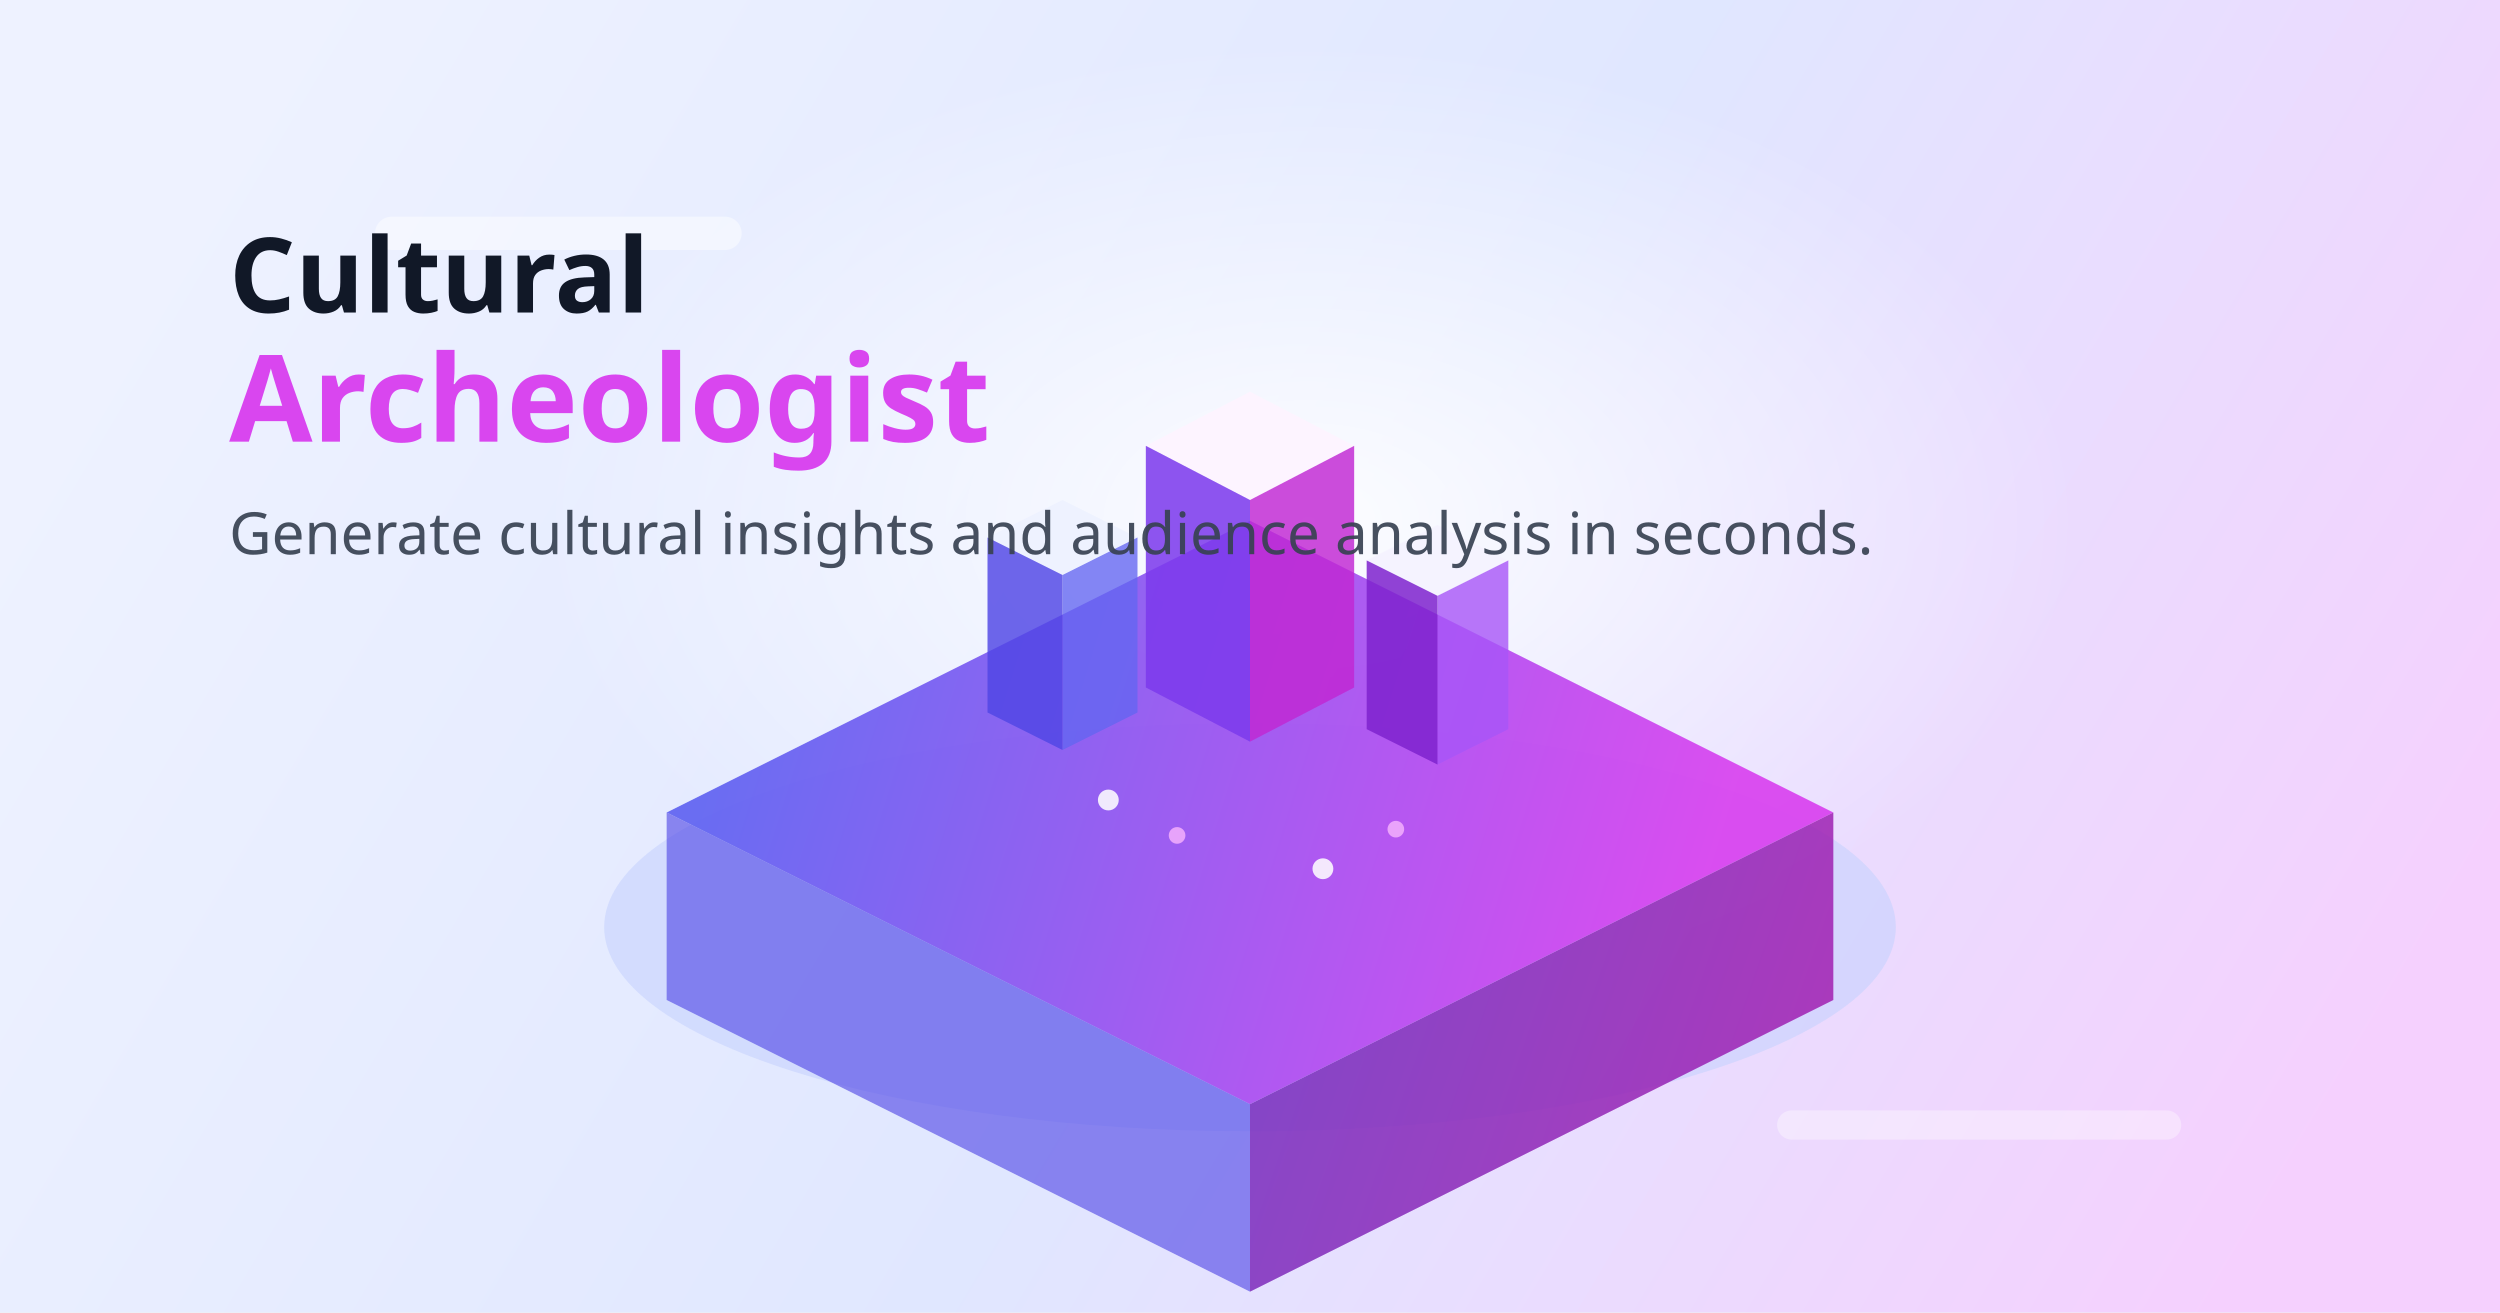
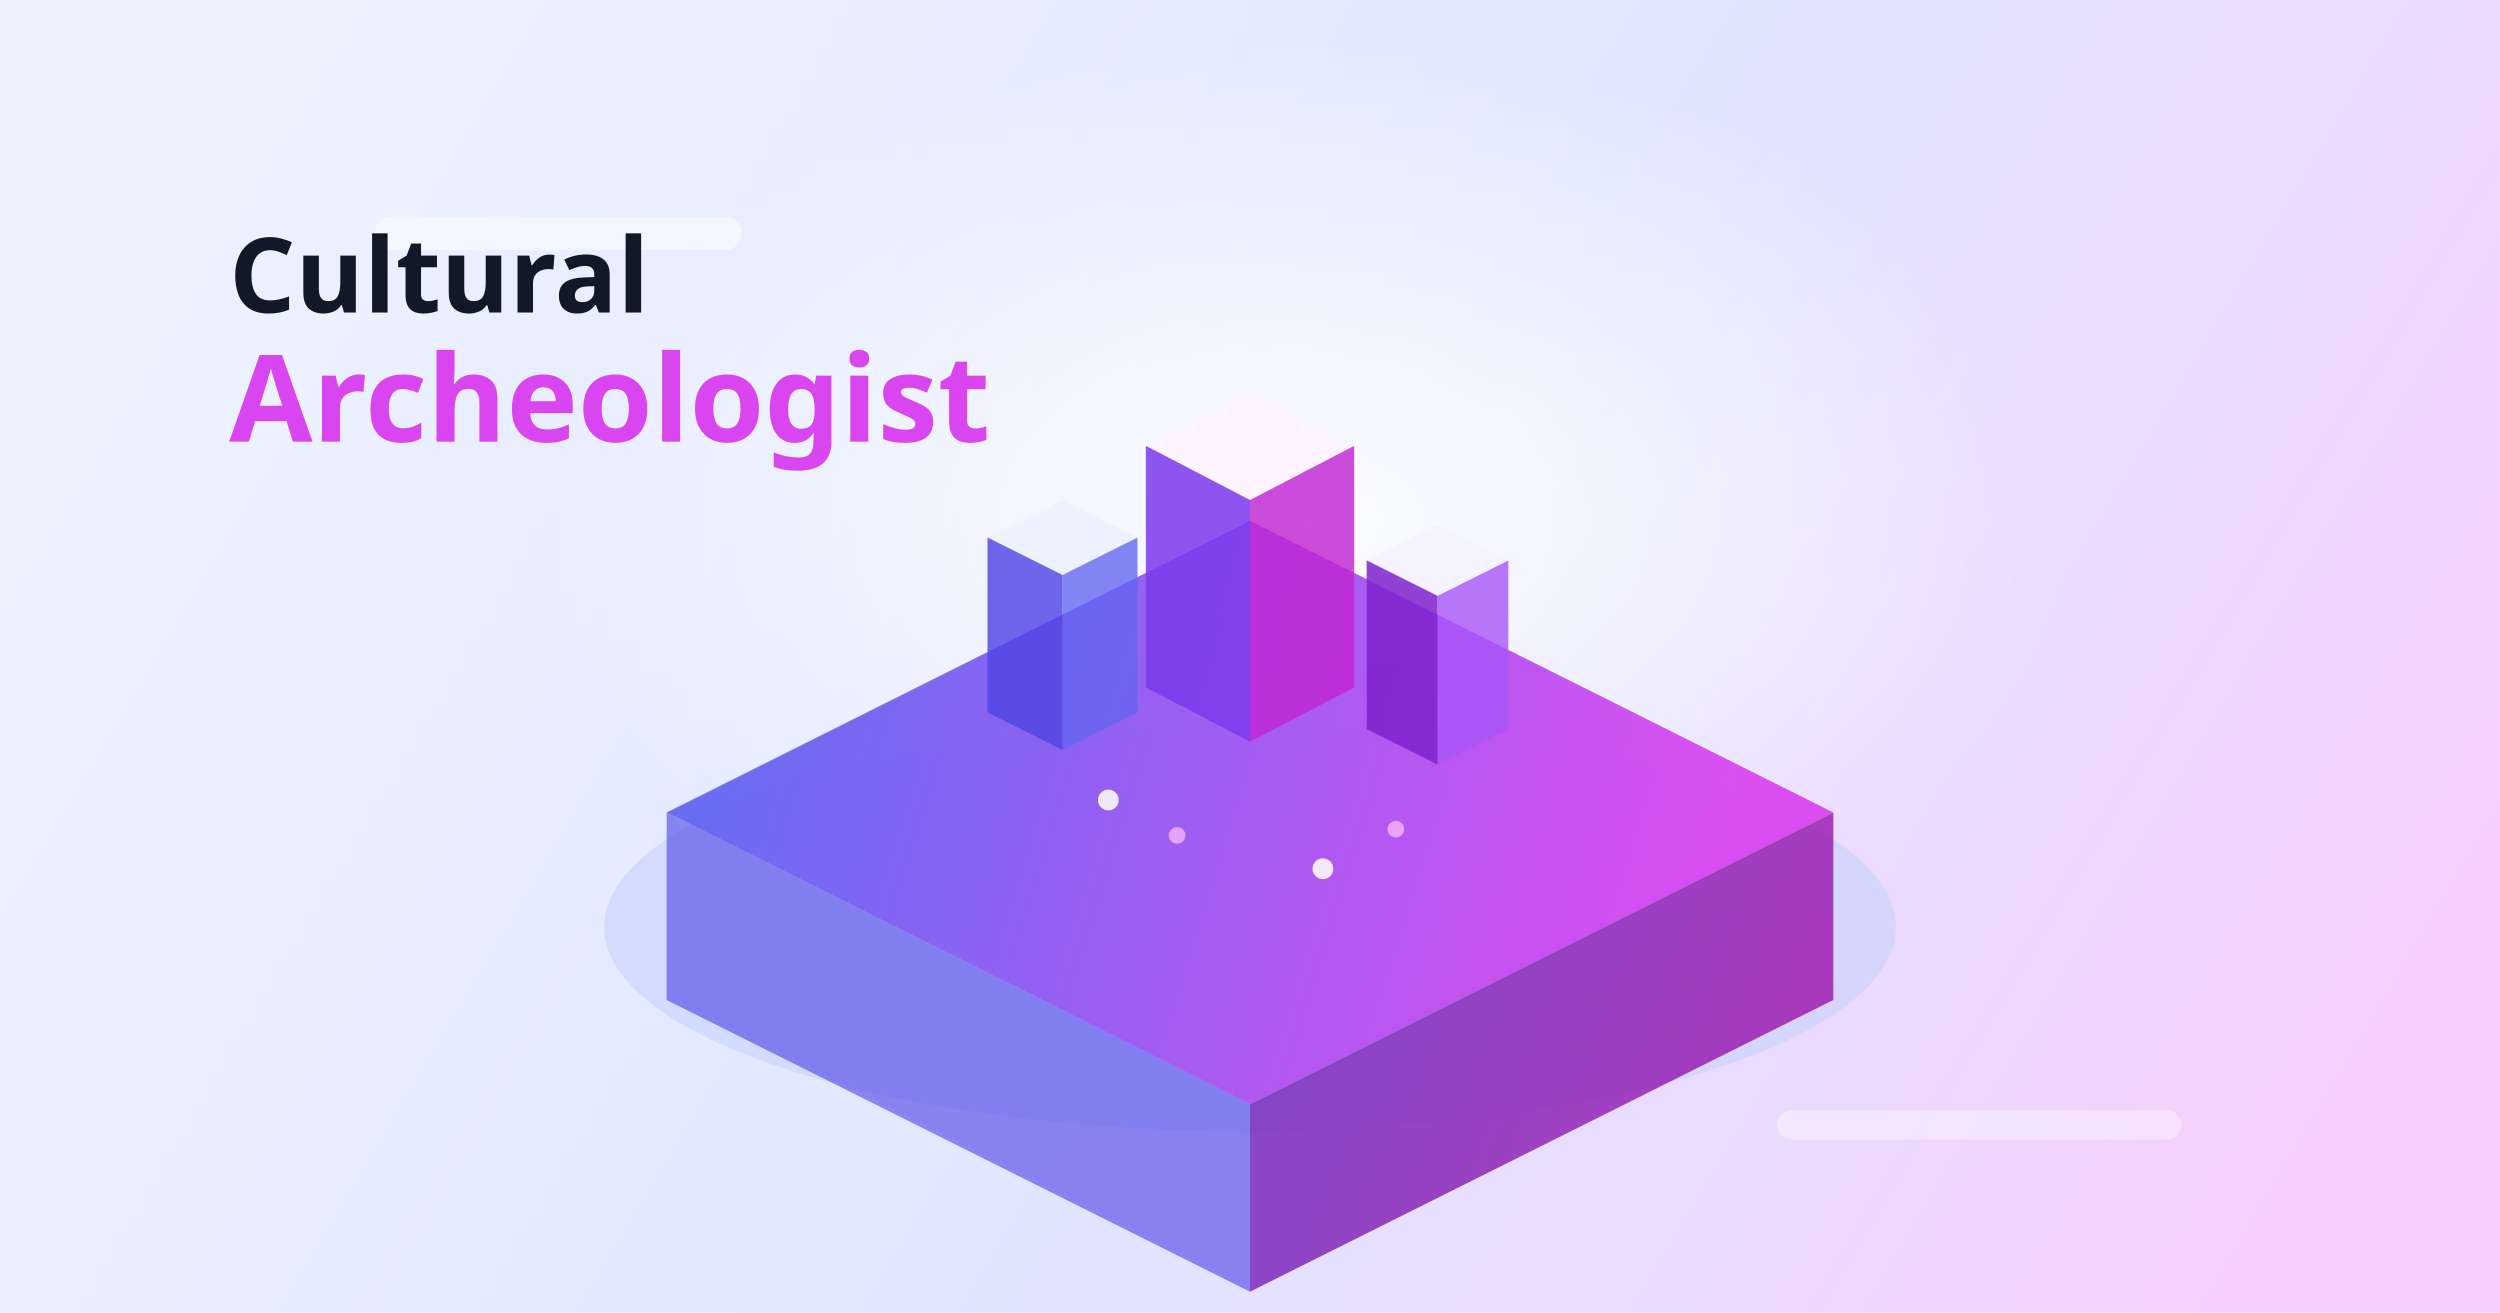
<svg xmlns="http://www.w3.org/2000/svg" width="1200" height="630" viewBox="0 0 1200 630" fill="none">
  <defs>
    <linearGradient id="bg" x1="120" y1="40" x2="1080" y2="610" gradientUnits="userSpaceOnUse">
      <stop offset="0" stop-color="#EEF2FF" />
      <stop offset="0.52" stop-color="#E0E7FF" />
      <stop offset="1" stop-color="#F5D0FE" />
    </linearGradient>
    <linearGradient id="cityTop" x1="370" y1="280" x2="820" y2="420" gradientUnits="userSpaceOnUse">
      <stop offset="0" stop-color="#6366F1" />
      <stop offset="1" stop-color="#D946EF" />
    </linearGradient>
    <linearGradient id="citySide" x1="360" y1="320" x2="880" y2="500" gradientUnits="userSpaceOnUse">
      <stop offset="0" stop-color="#4338CA" />
      <stop offset="1" stop-color="#A21CAF" />
    </linearGradient>
    <radialGradient id="halo" cx="0" cy="0" r="1" gradientTransform="translate(628 250) rotate(90) scale(230 370)" gradientUnits="userSpaceOnUse">
      <stop offset="0" stop-color="#FFFFFF" stop-opacity="0.9" />
      <stop offset="1" stop-color="#FFFFFF" stop-opacity="0" />
    </radialGradient>
  </defs>
  <rect width="1200" height="630" fill="url(#bg)" />
  <rect width="1200" height="630" fill="url(#halo)" />
  <ellipse cx="600" cy="445" rx="310" ry="98" fill="#C7D2FE" fill-opacity="0.6" />
  <polygon points="600,250 880,390 600,530 320,390" fill="url(#cityTop)" fill-opacity="0.95" />
  <polygon points="600,530 880,390 880,480 600,620" fill="url(#citySide)" fill-opacity="0.84" />
  <polygon points="600,530 320,390 320,480 600,620" fill="#4F46E5" fill-opacity="0.62" />
  <polygon points="600,188 650,214 600,240 550,214" fill="#FDF4FF" />
  <polygon points="600,240 650,214 650,330 600,356" fill="#C026D3" fill-opacity="0.82" />
  <polygon points="600,240 550,214 550,330 600,356" fill="#7C3AED" fill-opacity="0.86" />
  <polygon points="510,240 546,258 510,276 474,258" fill="#EEF2FF" />
  <polygon points="510,276 546,258 546,342 510,360" fill="#6366F1" fill-opacity="0.78" />
  <polygon points="510,276 474,258 474,342 510,360" fill="#4F46E5" fill-opacity="0.82" />
  <polygon points="690,252 724,269 690,286 656,269" fill="#F5F3FF" />
  <polygon points="690,286 724,269 724,350 690,367" fill="#A855F7" fill-opacity="0.8" />
  <polygon points="690,286 656,269 656,350 690,367" fill="#7E22CE" fill-opacity="0.85" />
  <circle cx="532" cy="384" r="5" fill="#FFFFFF" fill-opacity="0.86" />
  <circle cx="565" cy="401" r="4" fill="#F0ABFC" fill-opacity="0.9" />
  <circle cx="635" cy="417" r="5" fill="#FFFFFF" fill-opacity="0.86" />
  <circle cx="670" cy="398" r="4" fill="#F0ABFC" fill-opacity="0.9" />
  <path d="M188 112h160" stroke="#FFFFFF" stroke-opacity="0.45" stroke-width="16" stroke-linecap="round" />
  <path d="M860 540h180" stroke="#FFFFFF" stroke-opacity="0.35" stroke-width="14" stroke-linecap="round" />
  <text x="110" y="150" font-family="Avenir, Montserrat, 'Segoe UI', sans-serif" font-size="50" font-weight="700" fill="#111827">
    Cultural
  </text>
  <text x="110" y="212" font-family="Avenir, Montserrat, 'Segoe UI', sans-serif" font-size="58" font-weight="800" fill="#D946EF">
    Archeologist
  </text>
-   <text x="110" y="266" font-family="Avenir, Montserrat, 'Segoe UI', sans-serif" font-size="28" font-weight="500" fill="#374151" opacity="0.92">
-     Generate cultural insights and audience analysis in seconds.
-   </text>
</svg>
